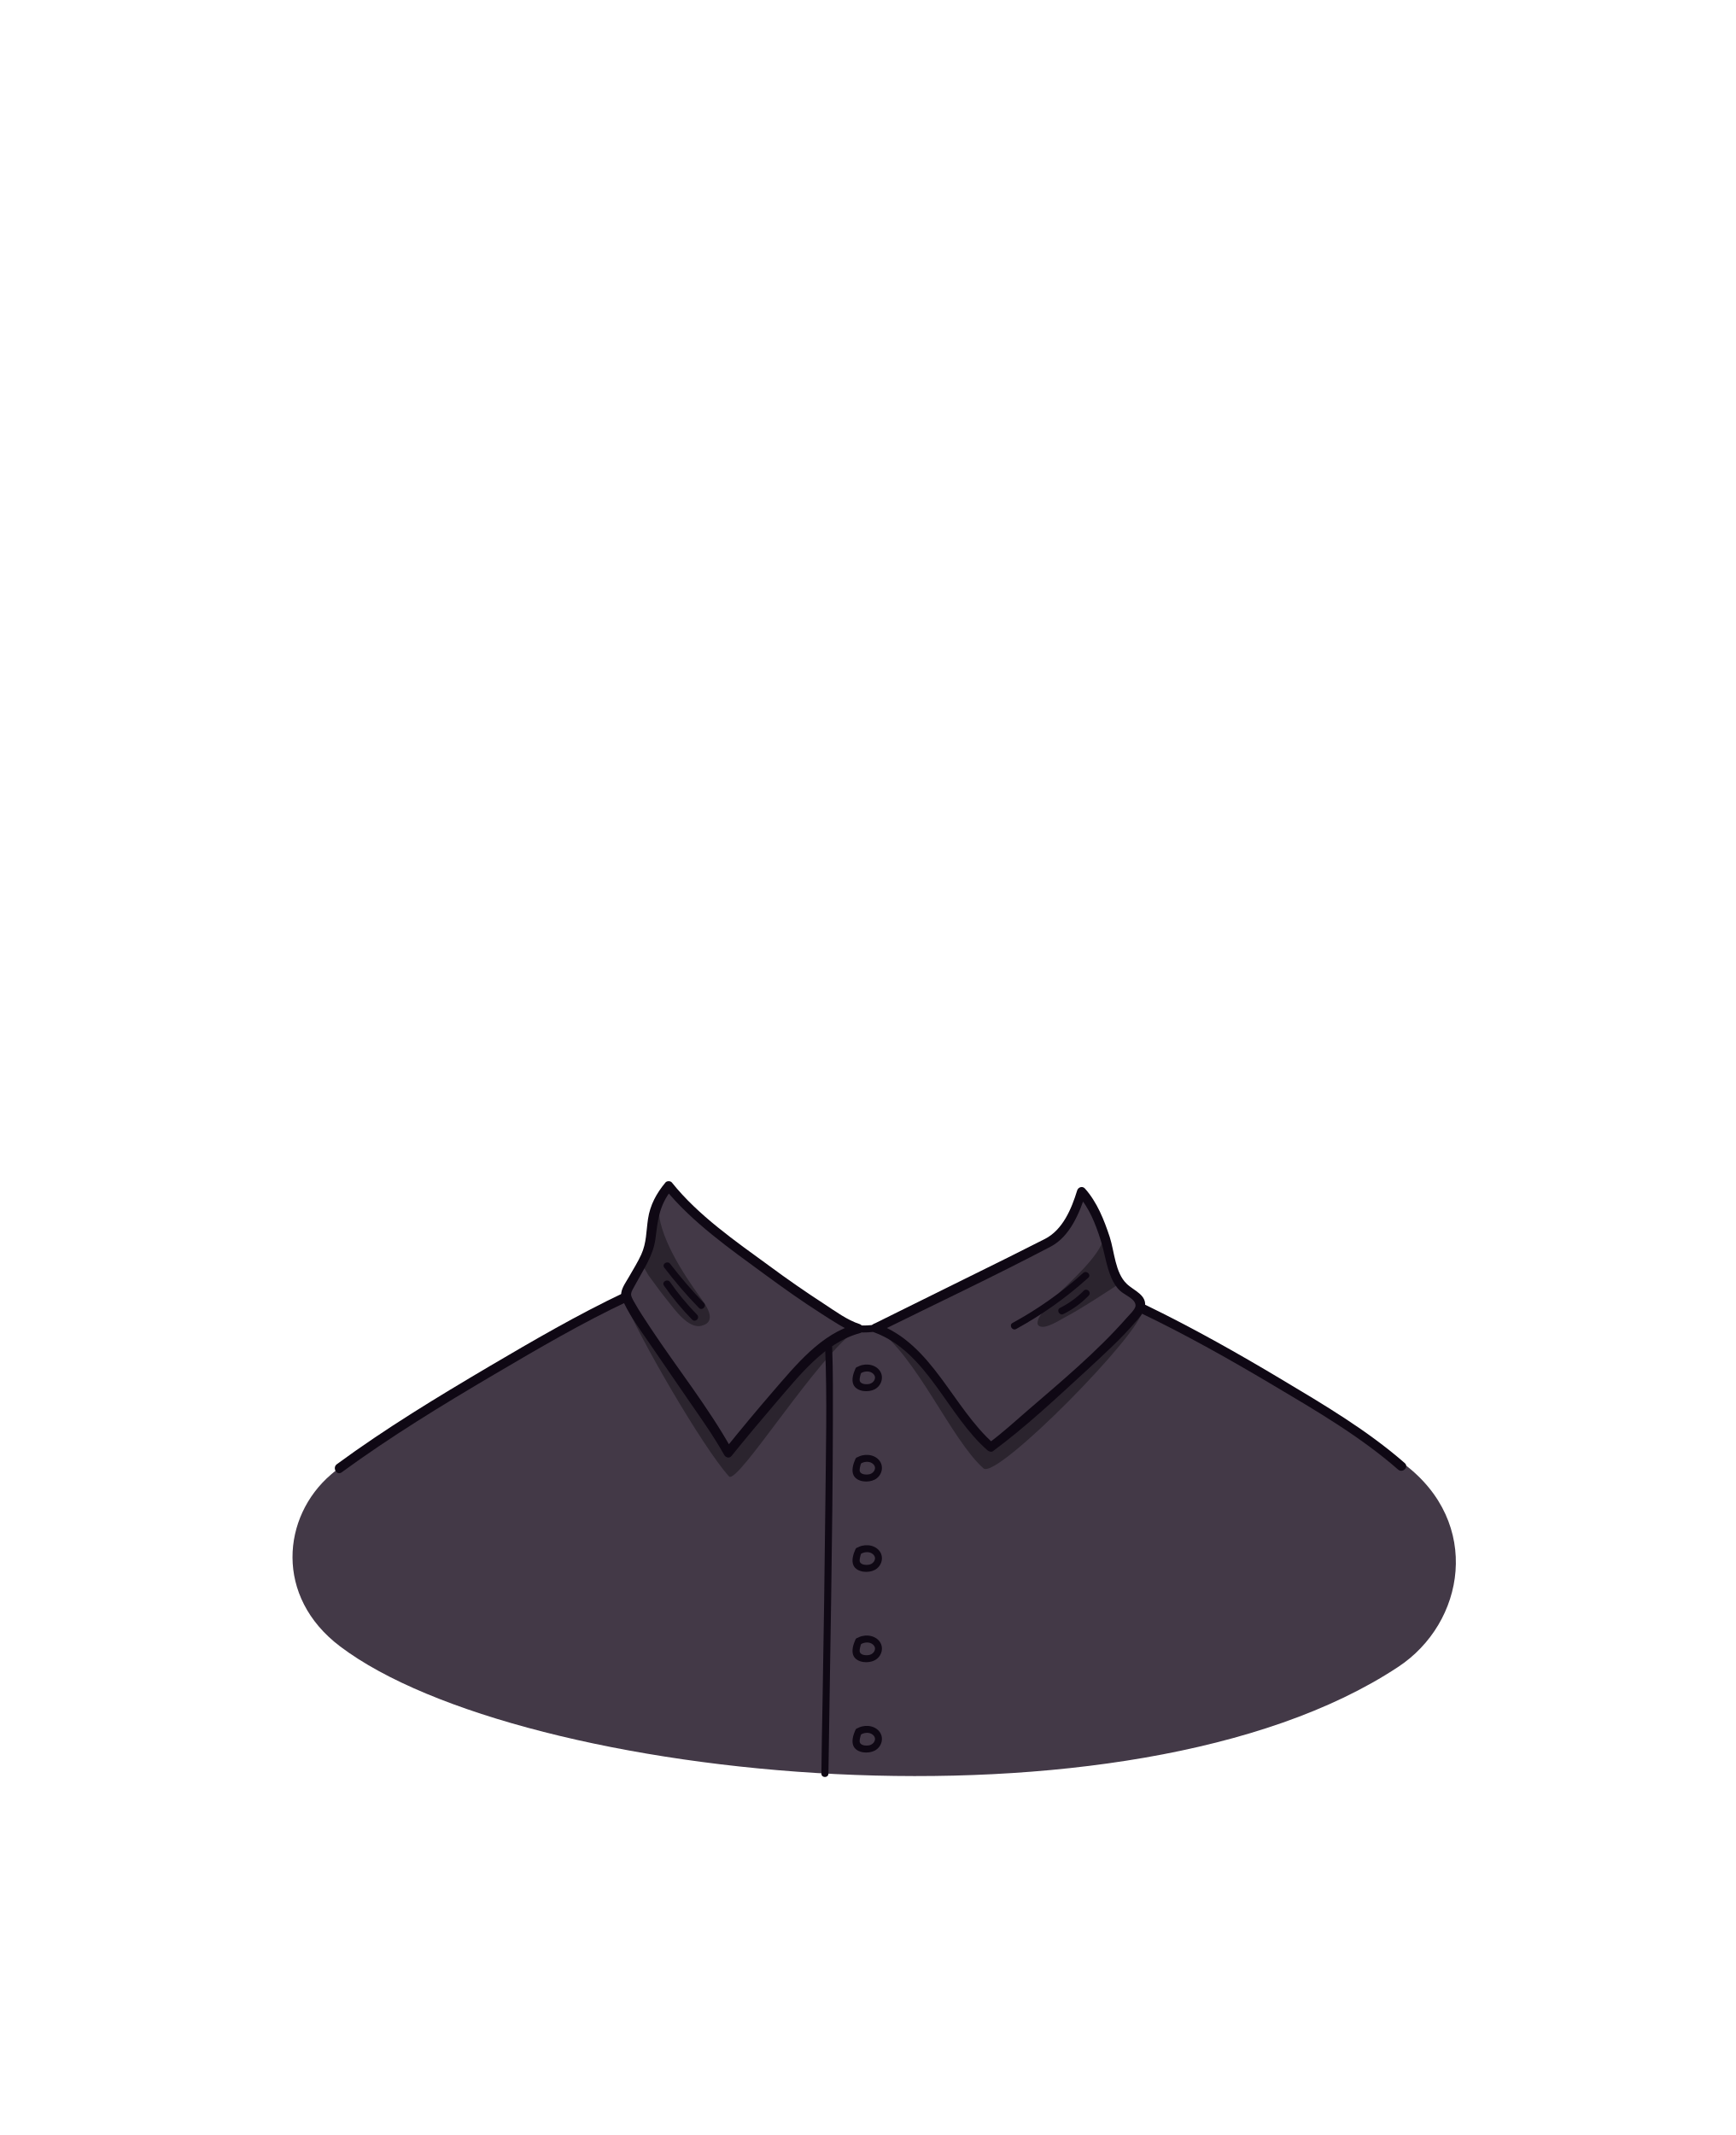
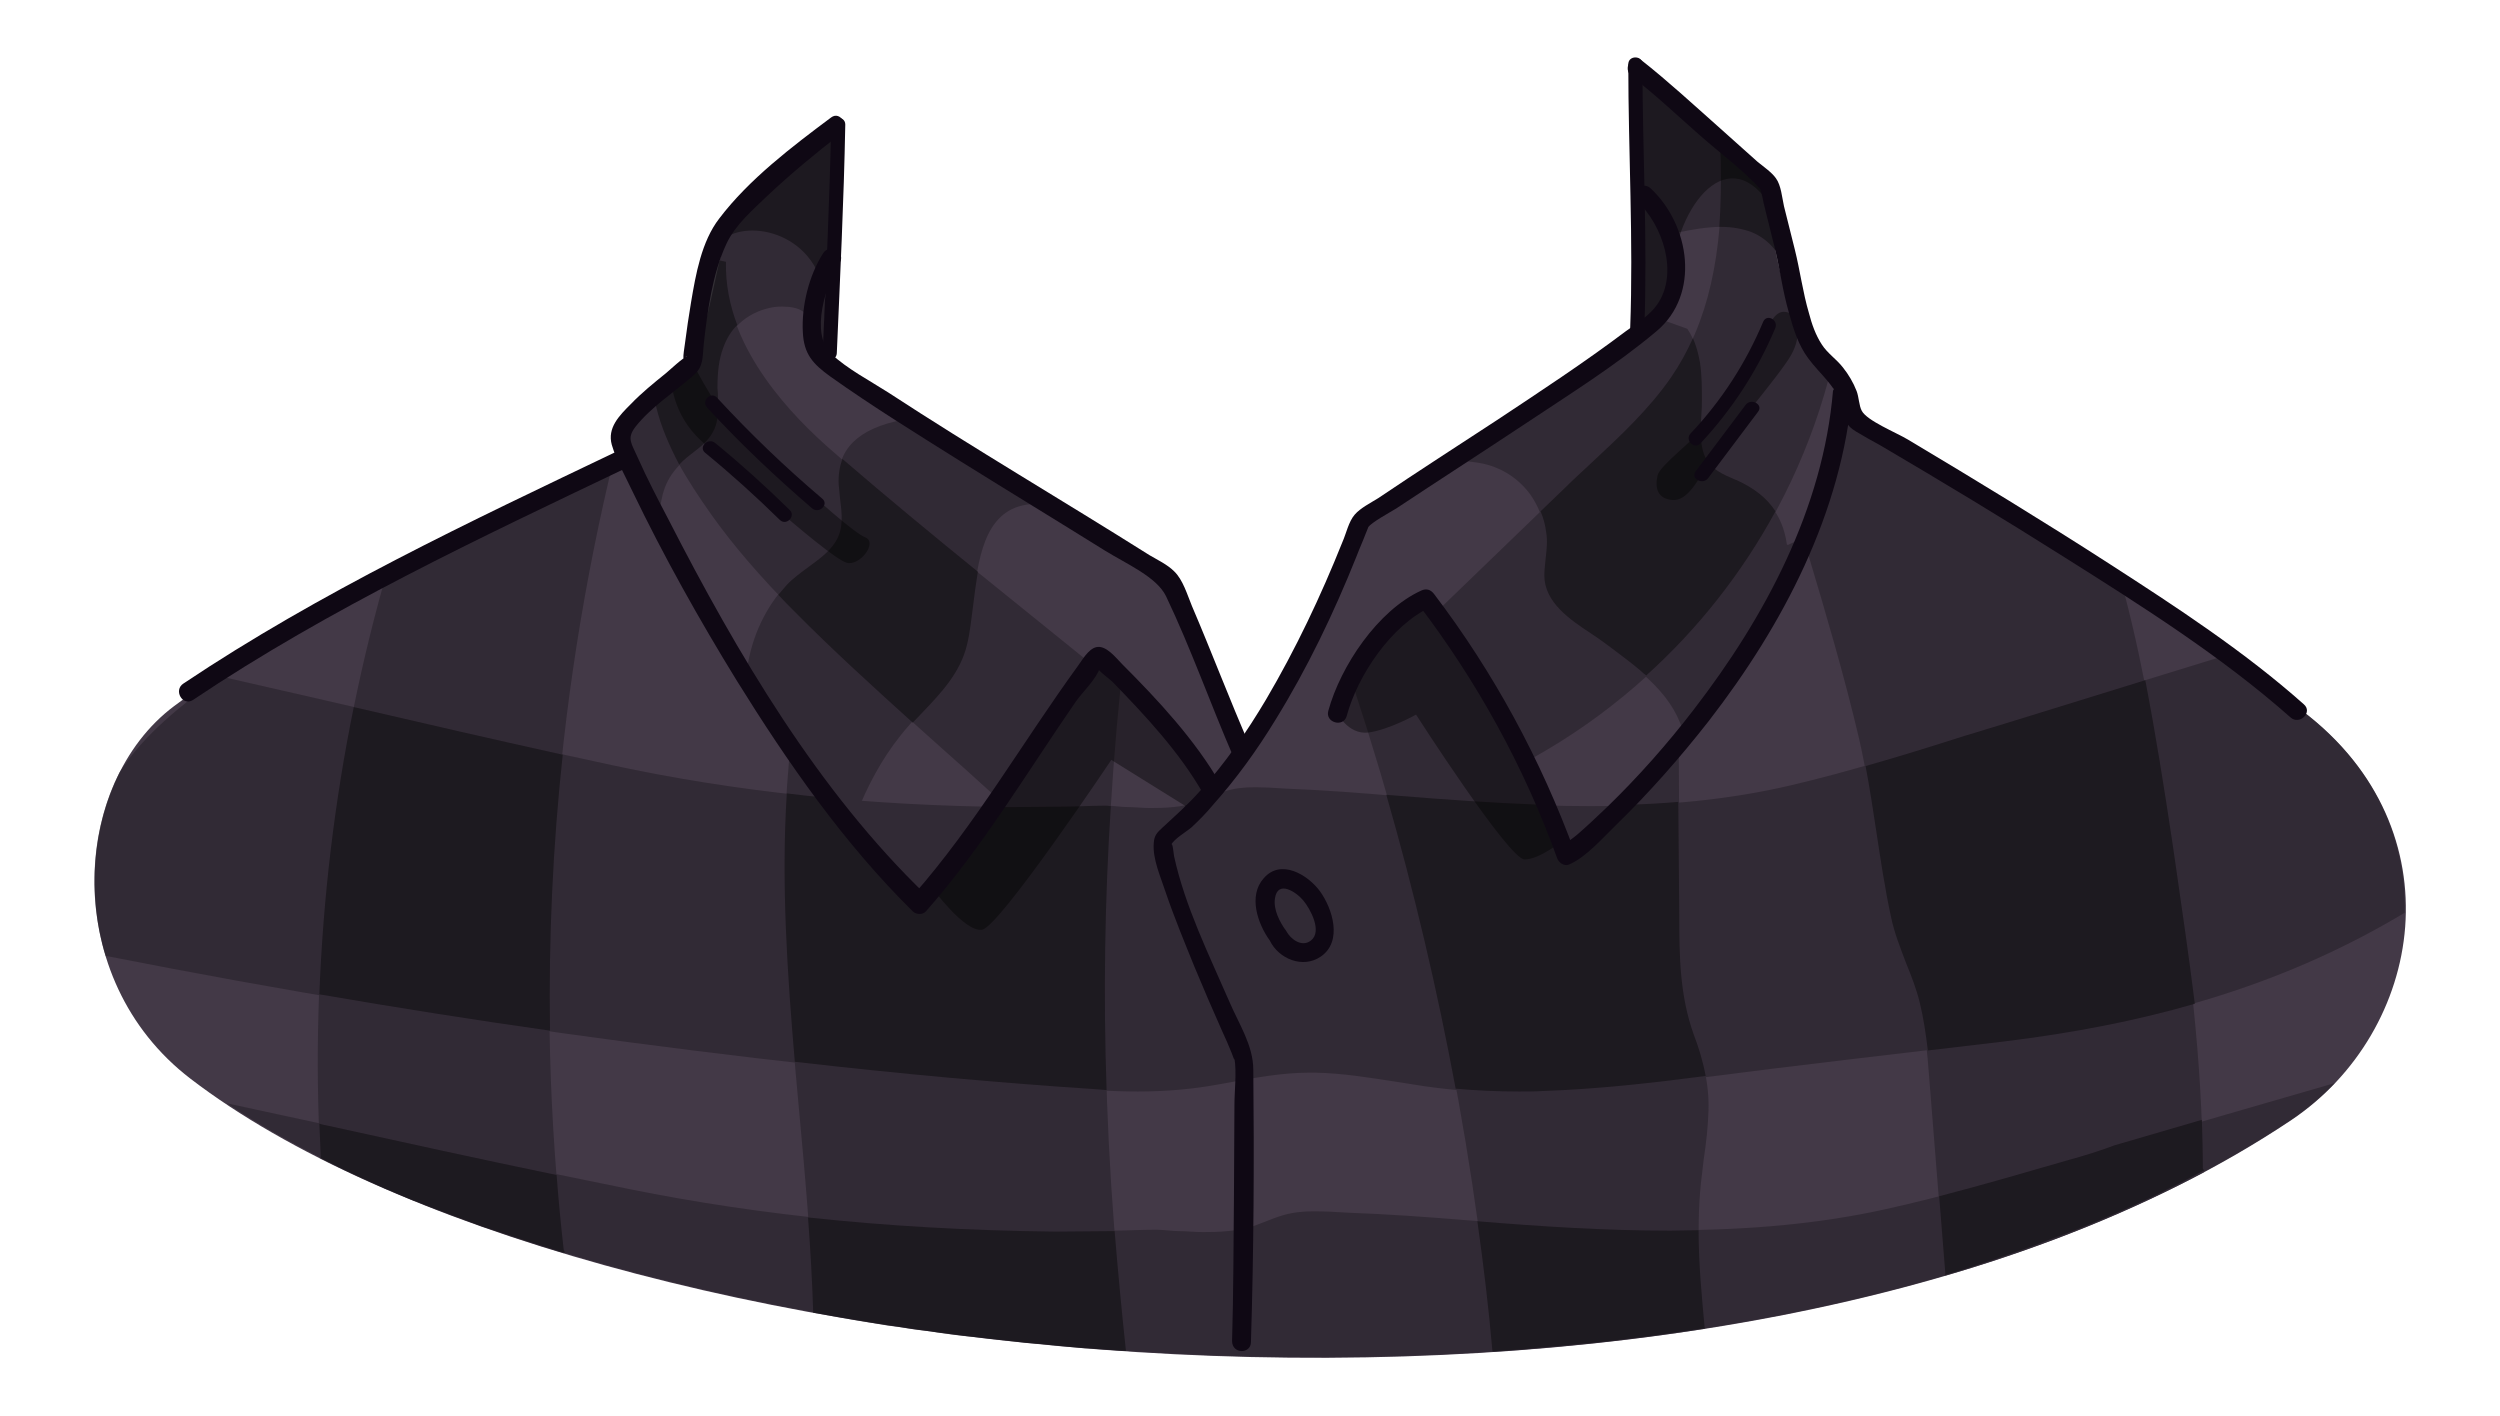
- <svg xmlns="http://www.w3.org/2000/svg" version="1.1" id="Layer_1" x="0px" y="0px" viewBox="0 0 739.6 909.9" style="enable-background:new 0 0 739.6 909.9;" xml:space="preserve">
+ <svg xmlns="http://www.w3.org/2000/svg" version="1.1" id="Layer_1" x="0px" y="0px" viewBox="0 0 530 300" style="enable-background:new 0 0 530 300;" xml:space="preserve">
  <style type="text/css">
	.st0{fill:#433947;}
- 	.st1{opacity:0.75;}
+ 	.st1{opacity:0.55;}
	.st2{fill:#231E26;}
- 	.st3{fill:#0F0814;}
+ 	.st3{opacity:0.75;}
+ 	.st4{fill:#171419;}
+ 	.st5{opacity:0.4;enable-background:new    ;}
+ 	.st6{opacity:0.4;}
+ 	.st7{fill:#0F0814;}
</style>
  <g>
-     <path class="st0" d="M598.4,623.9c-9.7-7.3-69.9-46.1-91-55.7c-3.8-1.7-20.4-10-20.4-10s-9.5-9.6-12.1-17.9   c-4.8-15.1-13.1-31.6-13.1-31.6s-5.4,15.7-23.8,25.3c-39.8,18.2-60.2,30.2-63.5,31.2c-2.6,0.8-7.7,2.9-11.9,0.6   c-6.9-3.8-28.3-19.1-36.3-24.9c-37.5-28.8-40.6-34.5-40.6-34.5l-5.6,6.3l-4.8,21.1l-9.6,19l-15.4,9.2c0,0-73.6,35.8-109.2,66.4   c-20.9,17.9-24.2,52.1,3.9,73.3c76.6,57.9,336.6,84.2,450.8,8.8C624.5,691.7,631.8,649,598.4,623.9z" />
+     <path class="st0" d="M488.2,150.8c-9.6-7.3-84.4-55.1-93-60.5c-3.5-2.2-7.1,0.2-6.5-10.4c-14.5-16.2-13.6-40.8-13.6-40.8L347,13.8   c0,0,1.4,44.7,1.4,55.2c-5.5,4.4-52.3,37.8-57.8,40.2c-12.2,24.3-27.8,51.4-27.8,51.4l-13.9-36.5c0,0-63.3-39.3-73-46.4   c-3.3-2,2.2-51.3,2.2-51.3s-22.9,19-23.5,20.9c-5.7,19.6-3.6,31.1-20.5,41.5c-5.7,3.5-1.1,8.6-1.1,8.6s-55.7,22.1-96.1,52.3   c-21.9,16.4-24.2,57.8,3.5,79c83,63.6,325,89.2,445.3,8.8C513.9,218.6,521.2,175.9,488.2,150.8z" />
    <g class="st1">
-       <g>
-         <g>
-           <path class="st2" d="M476,547.8c-2.3-7.7-5.6-23.7-5.7-22.5c1.9,6-11.1,18.2-16.7,23.6c-2.7,2.6-5.3,5.2-7.5,8.1      c-1.3,1.6-3.9,4.6-3.9,6.9c0,0.7,0.5,1.2,1.1,1.4c2.7,1.1,8.7-2.9,10.8-4C460.1,558.3,476,547.8,476,547.8z" />
-           <path class="st2" d="M298.2,552.5c-6.9-9.5-18-26.3-17.5-38.7c0.3-1-7.8,26.6-7.3,25c1.4,1.6,2.5,4.2,3.5,5.4      c2.5,3.4,5,6.9,7.7,10.2c2.8,3.5,8.9,12.2,14.5,10.6C306.2,563.1,300.5,555.7,298.2,552.5z" />
-         </g>
-       </g>
-       <path class="st2" d="M342.2,582.1C333,591,310.3,619,310.3,619c-7.2-13.1-36.5-51.8-44.6-65.6c6.4,16.1,33.8,63.4,45,75.8    c3.6,4,38.2-52.1,55.1-63C361.1,569.4,346,578.5,342.2,582.1z" />
-       <path class="st2" d="M487,558.2c0-0.1-59.4,54.7-64.7,58.5c-13.9-11.9-27.8-42.3-48.9-50.7c17.2,11.8,32.1,47.7,45.8,59.8    C424.8,630.8,487.2,567.5,487,558.2z" />
+       <path class="st2" d="M138.4,105.7c-1.7-3.3-2.9-5.9-4-8.3c-0.2-0.5-0.4-0.9-0.6-1.3c-1-2.1-1.8-3.7,0.2-6.2c2.4-3,5.4-5.4,8.3-7.7    c1.4-1.1,2.8-2.2,4.1-3.3c1.5-1.3,1.6-2.5,1.7-4.5c0-0.5,0.1-1,0.1-1.5c0.8-6.6,1.8-14.8,4.9-21.5c1.7-3.7,4.8-6.6,7.8-9.4    c0.4-0.4,0.8-0.8,1.2-1.2c4-3.8,8.3-7.4,13.2-11.2l1.7-1.3v2.1c-0.2,6.9-0.4,14.3-0.7,22.5v0.6l-0.5,0.3c-0.2,0.1-0.3,0.2-0.4,0.4    c-1.9,3-3.3,6.9-3.9,11l-0.2,1.5l-1.3-0.8c-0.9-0.6-2.4-0.9-4.1-0.9c-0.6,0-1.2,0-1.8,0.1c-5.1,0.8-9.1,4-10.8,8.8    c-0.9,2.4-1.2,5.1-1.2,8.5c0,0.7,0,1.4,0.1,2.1c0.2,4.5,0.3,7.4-4.7,11.1c-3.7,2.8-6.3,5.5-7.2,10.1l-0.6,2.9L138.4,105.7z" />
+       <path class="st2" d="M179.8,173.1c-7.2-9-14.2-19-21.3-30.7l-0.2-0.3l0.1-0.4c1-6.8,3.9-13,8.4-17.8c1.4-1.5,3-2.7,4.6-3.8    c2.2-1.6,4.4-3.2,5.7-5.3c1.8-2.9,1.4-5.9,1-9.1c-0.1-1-0.3-2-0.3-3.1c-0.5-7.3,4.1-11.8,13.6-13.6l0.4-0.1l0.4,0.2    c3.2,2,6.4,4,9.6,6l2.5,1.6c4.5,2.8,9.1,5.6,13.7,8.5l2.3,1.4l-2.7,0.4c-9.1,1.4-10.3,11.9-11.4,21.2c-0.4,3-0.7,5.9-1.3,8.3    c-1.5,5.9-5.5,10.2-9.4,14.3c-1.7,1.7-3.4,3.6-4.8,5.4c-3.8,4.8-6.8,10.4-9.2,16.5l-0.6,1.6L179.8,173.1z" />
+       <path class="st2" d="M376.4,53.1c-1.4-1.8-3.1-3.1-5.1-3.9c-1.9-0.7-4-1.1-6.4-1.1c-3.1,0-6.2,0.6-8.8,1.1l-0.8,0.2l-0.3-0.8    c-1.3-3.2-3.2-5.7-5.6-7.9c-0.2-0.2-0.4,0.1-0.7,0.1h-1v-1.4l-0.1-4.3c-0.1-5.9-0.3-12.2-0.3-18.2v-2.2l1.7,1.4    c3.3,2.7,6.5,5.5,9.6,8.3c1.1,1,2.1,1.9,3.2,2.9c1.4,1.2,2.8,2.4,4.2,3.6c3.1,2.6,6.3,5.2,9,8.2l0.2,0.2l0.1,0.2    c0.2,0.8,0.4,1.5,0.5,2.2c0.1,0.3,0.2,0.7,0.2,1l2.4,9.6L376.4,53.1z" />
+       <path class="st2" d="M237.6,145.3v-0.5l-0.9-1c-0.2-0.2-0.6-0.5-1-0.9c-0.6-0.5-1.3-1.1-1.8-1.6l-1-1.1l-0.6,1.4    c-0.6,1.3-1.9,2.8-3,4.2c-0.7,0.8-1.3,1.6-1.8,2.3c-2.8,4.1-5.7,8.3-8.4,12.4c-7.2,10.9-14.7,22.1-23.4,32    c-0.2,0.2-0.5,0.2-0.6,0.2c-0.3,0-0.6-0.1-0.8-0.3c-8.6-8.4-16.8-18.4-25.3-30.6l-1.6-2.3l-0.2,2.7c-2.2,24.5,0,49.2,2.2,73.2    c1.3,14,2.6,28.4,3,42.7c21.2,3.9,43.6,6.6,66.4,8.2C233.2,239.7,232.8,192.2,237.6,145.3z" />
+       <path class="st2" d="M360.6,250.8c0.2-1.7,0.4-3.4,0.6-5.1c0.5-3.3,0.9-6.8,1-10.2c0.2-6.2-1.4-11.5-3-15.9    c-3-8.3-3.1-16.7-3.1-25.5l-0.2-34.9l-1.7,2c-4.2,4.9-8.3,9.3-12.4,13.3c-0.6,0.6-1.2,1.2-1.8,1.8c-2.4,2.4-5,5.1-7.8,6.3    c-0.1,0-0.1,0-0.2,0c-0.3,0-0.8-0.4-1-0.9c-6.8-18.7-16.4-36.5-28.5-52.6l-0.5-0.7l-0.8,0.4c-5.4,3.1-10.7,9.2-14.2,16.3l-0.3,0.6    l0.4,0.5c0,0.1,0.1,0.1,0.1,0.2c14.9,45.4,24.8,92.6,29.3,140.2c15.2-1,30.2-2.6,45-4.9C360.5,272.1,359.5,261.4,360.6,250.8z" />
+       <path class="st2" d="M399.1,93.6c-0.6-0.4-1.3-0.7-1.9-1.1c-1-0.6-2.1-1.2-3.1-1.8c-0.7-0.4-1.2-0.8-1.5-1.3l-0.2-0.2    c-0.5-0.2-1-0.3-1.5-0.6l-0.2,1.2c-1.4,8.6-4,17.5-7.7,26.3l-0.3,0.6l0.5,0.5c0.1,0.1,0.1,0.1,0.1,0.2    c3.8,12.7,7.7,25.9,10.8,39.1c1.5,6.5,2.5,13.3,3.5,19.8c0.9,5.9,1.8,12,3.1,18c0.7,3.4,2,6.6,3.2,9.8c1.1,2.7,2.2,5.5,2.9,8.4    c1.3,5.2,1.8,10.8,2.2,16.1l3.3,41.4c0,0,0,0.1,0,0.2l-0.1,0.3c8.7-2.5,17.2-5.4,25.3-8.5c1.8-0.7,3.5-1.4,5.3-2.1    c8.5-3.5,16.7-7.3,24.5-11.4l-0.1-0.1c-0.1-0.1-0.2-0.1-0.2-0.4c-0.1-23.4-3.1-46.2-5.8-63.4l-0.9-6.2    c-2.6-17.3-5.4-35.3-9.9-52.5c-11.1-7.2-22.8-14.7-32.7-21.1C411.8,101.1,405.6,97.4,399.1,93.6z" />
+       <path class="st2" d="M119.5,264.9c-6.2-54.7-2.9-109.6,9.6-163.3l0.5-2l-1.9,0.9c-16.4,7.8-31.2,14.9-45.9,22.7l-0.4,0.2l-0.1,0.4    c-11,39.5-15.6,80.4-13.4,121.3v0.5c15,7.6,32.5,14.3,51.7,20.1L119.5,264.9z" />
+       <path class="st2" d="M488.2,150.8c-2.4-1.8-8.8-6.1-17.2-11.6l-45.4,14c-3.1,0.9-6.1,1.9-9.2,2.8c-12,3.7-24.4,7.6-36.8,10.5    c-12.8,3-26.7,4.4-42.6,4.4c-13.7,0-27.5-1.1-40.5-2.1c-8-0.7-15.8-1.3-23.6-1.6c-0.6,0-1.1-0.1-1.7-0.1c-1.5-0.1-3.1-0.2-4.7-0.2    c-1.1,0-2,0-2.9,0.1c-2.9,0.2-5.1,1.1-7.4,2.1c-0.6,0.3-1.3,0.5-2,0.8c-3.4,1.3-7.4,1.4-10.4,1.4c-1.6,0-3.2-0.2-4.7-0.2    s-3-0.3-4.5-0.3h-0.3c-2.9,0-5.8,0.2-8.7,0.2c-3.7,0-7.3,0.1-11,0.1c-30.7-0.3-58.5-3.2-84.9-8.9c-20.1-4.3-40.5-9-60.2-13.6    c-7.4-1.7-14.8-3.4-22.3-5.1l-0.5-0.1l-0.4,0.3c-7.4,5.5-15.6,11.7-21,20.1c-5.7,11.3-7,25.6-2.9,38.9h0.1h0.1h0.1    c37,7.3,74.4,13.5,111,18.3c36.4,4.8,68.6,8.1,98.4,10.1c3.3,0.2,6.3,0.3,9.1,0.3c6.1,0,11.7-0.5,17.1-1.5l1.7-0.3    c6-1.1,11.7-2.2,17.7-2.2c0.3,0,0.7,0,1,0c5.9,0.1,11.9,1.1,17.7,2c1.9,0.3,3.8,0.6,5.7,0.9c6.4,0.9,13.1,1.4,19.8,1.4    c1.7,0,3.4,0,5-0.1c12.9-0.4,25.8-2.1,38.4-3.7c3.4-0.4,6.8-0.9,10.2-1.3l15.7-1.9c11.1-1.3,22.1-2.6,33.2-4    c34.2-4.1,61.4-12.8,85.4-27.2C510.2,178.2,503.6,162.5,488.2,150.8z" />
+       <path class="st2" d="M323.6,160.2c-5.2-10.5-11.4-20.6-18.4-30.1l-0.7-1l1.1-0.5c0.1,0,0.1-0.1,0.2-0.1l26-25.1    c1.8-1.7,3.6-3.4,5.4-5.1c6.2-5.7,12.5-11.6,17.2-18.5c7.7-11.3,11-25.8,10.5-45.9l-0.1-2.2l1.7,1.4c2.4,2,5.2,4.4,7.5,6.9    l0.2,0.2l0.1,0.2c0.2,0.7,0.4,1.4,0.5,2.1c0.1,0.3,0.2,0.7,0.2,1l2.5,10.1c0.5,2,0.8,3.9,1.2,5.7c0.4,2.3,0.9,4.7,1.7,7.6    c0.8,3,1.9,6.4,3.8,9.1c0.8,1.1,1.7,2.1,2.6,3.1l0.9,1l-0.1,0.5c-9.1,33.7-31.8,62.8-62.3,79.9l-1,0.7L323.6,160.2z" />
+       <path class="st2" d="M210.2,168.1c-3.6-3.3-7.2-6.5-10.8-9.7c-10.3-9.2-21-18.8-30.9-28.7c-7.4-7.5-13-14-17.7-20.6    c-5-7.1-9.9-14.8-11.8-22.9l-0.1-0.6l0.5-0.4c1-0.8,2-1.6,3-2.4c1.4-1.1,2.8-2.2,4.1-3.4c1.5-1.3,1.6-2.5,1.7-4.5    c0-0.5,0.1-1,0.1-1.5c0.7-5.5,1.5-12.3,3.6-18.3l1.9,0.4c-0.5,16.1,11.4,30.1,21.5,39.1c12.1,10.7,24.9,21,37.3,31    c5.7,4.6,11.5,9.3,17.2,13.9l0.9,0.6l-0.5,0.9l-0.4,0.6c-0.2,0.3-0.4,0.6-0.5,0.8c-4.1,5.7-8.1,11.6-11.9,17.4    c-1.9,2.8-3.7,5.6-5.6,8.3l-0.7,1.1L210.2,168.1z" />
+       <polygon class="st2" points="346.9,39.3 347,70.9 352.5,67.6 356,59 355.4,52.2 352.4,44.1   " />
+       <path class="st2" d="M485.7,237.4c3.4-2.3,6.5-4.9,9.3-7.8l-46.6,13.5c-3.3,0.9-6.5,1.9-9.8,2.8c-12.8,3.7-25.9,7.6-39.1,10.5    c-13.6,3-28.5,4.4-45.3,4.4c-14.5,0-29.3-1.1-43.1-2.1c-8.5-0.7-16.8-1.3-25.1-1.6c-0.6,0-1.2-0.1-1.8-0.1c-1.6-0.1-3.3-0.2-5-0.2    c-1.1,0-2.1,0-3.1,0.1c-3.1,0.2-5.4,1.1-7.9,2.1c-0.7,0.3-1.4,0.5-2.1,0.8c-3.7,1.3-7.9,1.4-11.1,1.4c-1.7,0-3.4-0.2-5-0.2    s-3.2-0.3-4.8-0.3h-0.3c-3.1,0-6.2,0.2-9.3,0.2c-3.9,0-7.8,0.1-11.7,0.1c-32.7-0.3-62.2-3.2-90.4-8.9c-21.4-4.3-43.1-9-64.1-13.6    c-7.1-1.5-14.2-3.1-21.3-4.6C137.3,293.6,368.9,315.5,485.7,237.4z" />
+       <path class="st2" d="M356.2,153.3c-1.5-3.8-4.2-7.3-8.6-11c-2-1.7-4.2-3.3-6.3-4.9l-1.5-1.1c-0.8-0.6-1.7-1.2-2.6-1.8    c-4.4-3-9.8-6.7-9.9-12.3c0-1.3,0.1-2.6,0.3-3.8c0.2-1.8,0.4-3.5,0.1-5.3c-0.5-3.1-1.6-5.9-3.3-8.3c-2.8-3.8-6.9-6.2-11.7-6.8    l-2.7-0.3l3.5-2.3c2.9-1.9,5.8-3.8,8.7-5.7c1.5-1,3-2,4.6-3c8-5.3,16.3-10.7,23.7-17c0.5-0.4,1-0.9,1.5-1.4l0.4-0.5l5.3,1.9    l0.2,0.3c0.6,0.9,1,1.8,1.3,2.8c0.5,1.3,0.8,2.5,1.1,4.2c0.4,2.7,0.4,5.3,0.4,7.8c0,1-0.1,2-0.1,3c-0.2,3.3-0.4,6.8,0.9,9.4    c1.2,2.4,3.7,3.5,6.3,4.6l0.3,0.1c6.3,2.8,9.8,7.1,10.7,13.4c0,0.2,0.1,0.2,0.2,0.2s0.2,0,0.3-0.1l2.4-1.1l-1,2.4    c-4.9,11.3-12,22.9-20.8,34.4c-0.4,0.5-0.9,1.1-1.3,1.6l-1.8,2.2L356.2,153.3z" />
    </g>
+     <g class="st3">
+       <path class="st4" d="M75,149.9c-4.1,20.1-6.5,40.4-7.3,60.9c16.3,2.8,32.6,5.4,48.9,7.7c-0.3-19.6,0.6-39.1,2.7-58.5    C104.4,156.7,89.6,153.3,75,149.9z" />
+       <path class="st4" d="M234.6,231.1c-0.7-20-0.4-40.2,0.9-60.2c-0.3,0-0.6-0.1-0.9-0.1h-0.3c-2.9,0-5.8,0.2-8.7,0.2    c-3.7,0-7.3,0.1-11,0.1c-0.9,0-1.7,0-2.5,0c-5.1,7.4-10.4,14.8-16.3,21.5c-0.2,0.2-0.5,0.2-0.6,0.2c-0.3,0-0.6-0.1-0.8-0.3    c-6.8-6.7-13.5-14.5-20.2-23.5c-2.5-0.2-4.9-0.5-7.4-0.8c-1.2,19,0.1,38.1,1.7,56.9c22.6,2.6,43.7,4.5,63.6,5.8    C233,231,233.8,231,234.6,231.1z" />
+       <path class="st4" d="M341.7,174.4c-0.6,0.6-1.2,1.2-1.8,1.8c-2.4,2.4-5,5.1-7.8,6.3c-0.1,0-0.1,0-0.2,0c-0.3,0-0.8-0.4-1-0.9    c-1.3-3.7-2.8-7.4-4.4-11c-10.2-0.4-20.4-1.1-30.1-1.9c-0.8-0.1-1.7-0.1-2.5-0.2c5.9,20.5,10.8,41.3,14.7,62.3    c4.4,0.4,8.9,0.6,13.4,0.6c1.7,0,3.4,0,5-0.1c11.6-0.4,23.2-1.7,34.6-3.2c-0.6-3.2-1.5-6.1-2.5-8.7c-3-8.3-3.1-16.7-3.1-25.5    l-0.2-23.9c-3.4,0.3-7,0.5-10.6,0.6C344.2,172,343,173.2,341.7,174.4z" />
+       <path class="st4" d="M461.4,184.5l-0.9-6.2c-1.7-11.3-3.5-22.7-5.7-34.1l-29.1,9c-3.1,0.9-6.1,1.9-9.2,2.8    c-6.9,2.2-13.9,4.4-21,6.4c0.9,4.7,1.6,9.4,2.3,14c0.9,5.9,1.8,12,3.1,18c0.7,3.4,2,6.6,3.2,9.8c1.1,2.7,2.2,5.5,2.9,8.4    c0.8,3.3,1.3,6.7,1.7,10.1c5.4-0.6,10.7-1.3,16.1-1.9c14.7-1.8,28.1-4.4,40.5-8C464,202.4,462.6,192.8,461.4,184.5z" />
+       <path class="st4" d="M364.9,48.1c2.4,0,4.5,0.4,6.4,1.1c2,0.8,3.7,2.1,5.1,3.9l0.8-0.4l-2.3-9.2c-0.1-0.3-0.2-0.7-0.2-1    c-0.2-0.7-0.3-1.4-0.5-2.1l-0.1-0.2l-0.2-0.2c-2.3-2.6-5.1-4.9-7.5-6.9l-1.7-1.4l0.1,2.2c0.1,5.1,0,9.8-0.3,14.2    C364.6,48.1,364.8,48.1,364.9,48.1z" />
+       <path class="st4" d="M376.4,108.4c-1.8-2.8-4.5-4.9-8.2-6.6l-0.3-0.1c-2.6-1.1-5.1-2.2-6.3-4.6c-1.3-2.6-1.1-6.1-0.9-9.4    c0.1-1,0.1-2,0.1-3c0-2.5,0-5.1-0.4-7.8c-0.3-1.6-0.6-2.9-1.1-4.2c-0.1-0.3-0.3-0.7-0.4-1c-1.3,2.9-2.8,5.6-4.5,8.1    c-4.7,6.9-11.1,12.8-17.2,18.5c-1.8,1.7-3.7,3.4-5.4,5.1l-5.2,5c0.6,1.4,1,2.9,1.2,4.5c0.3,1.8,0.1,3.5-0.1,5.3    c-0.1,1.2-0.3,2.5-0.3,3.8c0,5.7,5.5,9.4,9.9,12.3c0.9,0.6,1.8,1.2,2.6,1.8l1.5,1.1c2.1,1.6,4.3,3.2,6.3,4.9    c0.4,0.4,0.9,0.8,1.3,1.1C359.9,133.4,369.3,121.5,376.4,108.4z" />
+       <path class="st4" d="M178.6,97.3c-0.6,1.6-0.9,3.4-0.8,5.4c0.1,1,0.2,2.1,0.3,3.1c0.4,3.2,0.8,6.3-1,9.1c-1.3,2.1-3.5,3.7-5.7,5.3    c-1.6,1.2-3.3,2.4-4.6,3.8c-0.6,0.7-1.2,1.4-1.8,2.1c1.1,1.2,2.3,2.4,3.5,3.6c8,8.1,16.6,15.9,25,23.5c0.7-0.7,1.4-1.5,2.1-2.2    c3.9-4.1,8-8.4,9.4-14.3c0.6-2.4,0.9-5.2,1.3-8.3c0.3-2.4,0.6-4.8,1-7.2C197.7,113.4,188,105.4,178.6,97.3z" />
+       <path class="st4" d="M156.3,68.9c-1.6-4.2-2.5-8.7-2.4-13.4l-1.9-0.4c-2.1,6.1-2.9,12.8-3.6,18.3c-0.1,0.5-0.1,1.1-0.1,1.5    c-0.2,2-0.3,3.2-1.7,4.5c-1.3,1.2-2.7,2.3-4.1,3.4c-1,0.8-2,1.6-3,2.4l-0.5,0.4l0.1,0.6c1,4.2,2.8,8.3,4.9,12.3c1-1.1,2.2-2,3.5-3    c4.9-3.7,4.8-6.6,4.7-11.1c0-0.7,0-1.4-0.1-2.1c0-3.4,0.3-6.1,1.2-8.5C154,71.8,155,70.2,156.3,68.9z" />
+       <path class="st4" d="M119.5,264.9c-0.6-5.3-1.1-10.5-1.5-15.8c-16.4-3.4-32.8-7-48.7-10.5c-0.5-0.1-1.1-0.2-1.6-0.4    c0.1,2.3,0.2,4.5,0.3,6.8v0.5c1.1,0.6,2.3,1.1,3.4,1.7c0,0,0.1,0,0.1,0.1c3.4,1.6,6.8,3.2,10.4,4.8c0.1,0,0.2,0.1,0.3,0.1    c1.7,0.7,3.4,1.5,5.2,2.2c0.2,0.1,0.4,0.2,0.6,0.2c1.7,0.7,3.4,1.4,5.2,2c0.2,0.1,0.5,0.2,0.7,0.3c1.8,0.7,3.5,1.3,5.4,2    c0.2,0.1,0.3,0.1,0.5,0.2c1.8,0.7,3.6,1.3,5.5,1.9c0.1,0,0.2,0.1,0.3,0.1c1.8,0.6,3.7,1.2,5.5,1.8c0.3,0.1,0.6,0.2,0.9,0.3    c1.8,0.6,3.6,1.1,5.4,1.7c0.4,0.1,0.8,0.2,1.2,0.4c0.4,0.1,0.8,0.2,1.2,0.3L119.5,264.9z" />
+       <path class="st4" d="M236.3,261c-0.3,0-0.6,0-0.9,0c-3.9,0-7.8,0.1-11.7,0.1c-18.3-0.2-35.7-1.2-52.4-3c0.5,6.7,0.9,13.5,1.1,20.2    l0,0c2.6,0.5,5.2,0.9,7.9,1.4c0.4,0.1,0.7,0.1,1.1,0.2c2.2,0.4,4.5,0.7,6.7,1.1c0.8,0.1,1.5,0.2,2.3,0.3c1.9,0.3,3.7,0.6,5.6,0.8    c0.9,0.1,1.8,0.2,2.7,0.4c1.8,0.2,3.5,0.5,5.3,0.7c1,0.1,1.9,0.2,2.9,0.3c1.7,0.2,3.5,0.4,5.2,0.6c1,0.1,2,0.2,2.9,0.3    c1.7,0.2,3.5,0.4,5.2,0.5c1,0.1,2,0.2,2.9,0.3c1.8,0.2,3.6,0.3,5.3,0.5c0.9,0.1,1.9,0.2,2.8,0.2c1.9,0.1,3.7,0.3,5.6,0.4    c0.6,0,1.2,0.1,1.9,0.1C237.8,278,237,269.5,236.3,261z" />
+       <path class="st4" d="M360.1,260.8c-2,0-4,0.1-6,0.1c-13.8,0-27.7-0.9-40.9-2c1.3,9.2,2.4,18.4,3.2,27.6c0.5,0,1-0.1,1.4-0.1    c1-0.1,1.9-0.1,2.9-0.2c1.5-0.1,3.1-0.2,4.6-0.4c0.8-0.1,1.5-0.1,2.3-0.2c2.2-0.2,4.3-0.4,6.5-0.6c0.8-0.1,1.6-0.2,2.4-0.2    c1.6-0.2,3.1-0.3,4.7-0.5c0.8-0.1,1.6-0.2,2.4-0.3c2.2-0.3,4.3-0.5,6.5-0.8c0.2,0,0.5-0.1,0.7-0.1c2.1-0.3,4.2-0.6,6.3-0.9    c0.7-0.1,1.4-0.2,2.1-0.3s1.5-0.2,2.2-0.3C360.8,275.1,360.1,268,360.1,260.8z" />
+       <path class="st4" d="M438.6,245.9c-9,2.6-18.2,5.3-27.5,7.7l1.3,16.2c0,0,0,0.1,0,0.2l-0.1,0.3c0.6-0.2,1.1-0.3,1.7-0.5    c1.3-0.4,2.6-0.8,3.9-1.2c0.9-0.3,1.8-0.6,2.7-0.9c1.3-0.4,2.6-0.8,3.9-1.3c0.9-0.3,1.7-0.6,2.6-0.9c1.3-0.5,2.7-0.9,4-1.4    c0.8-0.3,1.6-0.6,2.3-0.9c1.4-0.5,2.7-1,4.1-1.5c1.9-0.7,3.7-1.4,5.6-2.2c1.5-0.6,2.9-1.2,4.3-1.8c0.7-0.3,1.4-0.6,2.1-0.9    c1.4-0.6,2.7-1.2,4-1.8c0.7-0.3,1.5-0.7,2.2-1c1.3-0.6,2.6-1.2,3.8-1.9c0.8-0.4,1.5-0.7,2.3-1.1c1.2-0.6,2.4-1.3,3.6-1.9    c0.6-0.3,1.3-0.7,1.9-1l-0.1-0.1c-0.1-0.1-0.2-0.1-0.2-0.4c0-3.4-0.1-6.8-0.2-10.2l-18.5,5.4C445.1,244,441.9,245,438.6,245.9z" />
+     </g>
+     <path class="st5" d="M227.4,144l-29.8,44.2c0,0,6.9,9.5,10.6,8.9s27.4-36,27.4-36l17.2,10.7l3.2-6.7l-21.2-26.6L227.4,144z" />
+     <g class="st6">
+       <path d="M183.4,113.9c-4.4-1.7-31.2-27.6-31.2-27.6s-6.2-9.9-6-11.4l-3.9,5.4c0,0,0,6.4,5.2,12c2.1,2.3,27.8,25.8,32,27    C182.2,120.1,186.2,115,183.4,113.9z" />
+       <path d="M174.7,61.7l-1.7,4.5l-0.2,7.2l2.9,0.1l2.4-47.7l-13.5,10l-12.3,16C156.3,46.3,171.8,48,174.7,61.7z" />
+       <path d="M354.4,62.5c-1-14.6,9.4-31.7,18.8-21.7c3.6,3.8-2.4-5.8-2.4-5.8l-24.2-21.4l0.7,56.8C347.3,70.3,354.4,63.2,354.4,62.5z" />
+       <path d="M378.9,66.2c-2.6-0.7-3.6,2.4-5.2,5.2c0,0-11.9,17.5-13,19.5c-1,2-8.8,7.7-9.3,9.9c-0.6,2.7,0,4.9,3.1,5.2    c3.3,0.3,5.5-4.3,7.9-8.1s14.8-18.2,17.3-22.6S381.1,66.8,378.9,66.2z" />
+     </g>
+     <path class="st5" d="M303.6,128.4h-4.1l-11,12.1l-5.1,10.5c0,0,2.3,4.8,6.7,4.3c4.4-0.6,10.1-3.8,10.1-3.8s19.7,30.7,23,30.7   s8.2-4.1,8.2-4.1l-9.8-21L303.6,128.4z" />
    <g>
      <g>
-         <g>
-           <path class="st3" d="M486.2,559.6c19.4,9.3,38.2,19.9,56.7,30.9c18.2,10.8,37,21.8,53,35.8c1.9,1.7,4.8-1.1,2.8-2.8      c-15.9-13.9-34.5-24.9-52.6-35.7c-18.9-11.3-38.1-22.1-57.9-31.7C485.9,555,483.9,558.5,486.2,559.6L486.2,559.6z" />
-         </g>
-         <g>
-           <path class="st3" d="M145.6,627.5c20.8-15.2,42.9-28.7,65-41.7c18.7-11,37.6-22.1,57.2-31.3c2.3-1.1,0.3-4.6-2-3.5      c-19.6,9.3-38.5,20.3-57.2,31.3c-22.2,13.1-44.3,26.5-65,41.7C141.5,625.5,143.5,629,145.6,627.5L145.6,627.5z" />
-         </g>
+         <path class="st7" d="M345.9,16.2c5.1,3.9,9.8,8.4,14.6,12.6c4.2,3.7,9,7.2,12.7,11.3c0.8,0.9-0.4-1.3,0,0c0.3,1,0.5,2,0.7,3     c0.8,3.4,1.7,6.7,2.5,10.1c1.1,4.6,1.4,8,2.9,13.3c0.9,3.3,2,6.7,4,9.4c2.7,3.7,6.1,5.9,7.3,10.8c0.6,2.4,0.7,3.5,2.9,4.8     c1.7,1,3.4,2,5.1,2.9c13.1,7.7,26.2,15.6,39,23.7c16.5,10.4,33.3,21,48,34c1.9,1.7,4.8-1.1,2.8-2.8c-12.6-11.2-27-20.6-41.1-29.7     s-28.4-17.8-42.8-26.4c-2.5-1.5-8.7-4-9.8-6.1c-0.6-1.1-0.6-2.9-1.1-4.2c-0.7-1.8-1.7-3.5-2.9-5c-1.4-1.8-3.3-3-4.5-4.9     c-1.3-2-2.1-4.3-2.7-6.6c-1.3-4.4-1.9-9.1-3-13.5c-0.8-3.1-1.5-6.1-2.3-9.2c-0.4-1.8-0.6-4.4-1.7-5.9c-0.9-1.3-2.7-2.5-3.9-3.5     c-2.8-2.5-5.7-5.1-8.5-7.6c-5.3-4.7-10.6-9.6-16.2-14C345.9,11.2,343.9,14.6,345.9,16.2L345.9,16.2z" />
      </g>
      <g>
-         <path class="st3" d="M351.7,574.4c0.9,21.9,0.3,43.8,0.1,65.7c-0.3,28.2-0.7,56.4-1.2,84.6c-0.2,10.4-0.4,20.8-0.5,31.2     c0,1.9,3,1.9,3,0c0.7-50.1,1.8-100.2,1.9-150.3c0-10.4,0.1-20.8-0.3-31.2C354.7,572.4,351.7,572.4,351.7,574.4L351.7,574.4z" />
+         <path class="st7" d="M388.6,82.8c-2.1,25-14.4,48-29.5,67.6c-5.6,7.3-11.8,14.3-18.4,20.7c-2.1,2-4.2,4-6.4,5.9     c-0.7,0.6-1.7,1.2-2.3,1.9c-0.2,0.2-1.3,0.8-0.6,0.5c0.8,0.5,1.6,0.9,2.5,1.4c-7.2-19.7-17.2-38.2-29.9-54.9     c-0.7-0.9-1.6-1.2-2.7-0.7c-9.2,4.2-17.1,16-19.7,25.5c-0.7,2.5,3.2,3.6,3.9,1.1c2.3-8.6,9.5-19.3,17.8-23.1     c-0.9-0.2-1.8-0.5-2.7-0.7c12.5,16.4,22.5,34.5,29.5,53.9c0.3,0.9,1.4,1.8,2.5,1.4c3.7-1.6,7.1-5.6,9.9-8.3     c7.1-6.9,13.7-14.4,19.8-22.2c15.7-20.3,28.2-44.1,30.4-70C392.8,80.3,388.8,80.3,388.6,82.8L388.6,82.8z" />
      </g>
      <g>
-         <g>
-           <path class="st3" d="M372.8,567.9c22.5,8.4,30.9,35.2,48.1,50.2c0.6,0.5,1.7,0.9,2.4,0.3c14.1-10.4,27.2-22.8,40.1-34.6      c7-6.5,14.2-13,20.4-20.2c1.5-1.7,3.5-3.8,4.1-6.1c1.4-5.6-4.7-7.4-7.7-10.4c-4.9-4.7-5.2-13.7-7.2-19.9      c-2.4-7.3-5.4-14.9-10.6-20.7c-1.1-1.2-2.9-0.5-3.3,0.9c-2.4,7.8-6.1,16.7-13.7,20.6c-5.3,2.7-10.7,5.4-16.1,8.1      c-15.1,7.5-30.3,15-45.5,22.5c-3.8,1.9-7.6,3.8-11.5,5.7c-2.3,1.1-0.3,4.6,2,3.5c24.5-12.1,49.3-23.8,73.5-36.5      c8.2-4.3,12.3-14.2,15-22.7c-1.1,0.3-2.2,0.6-3.3,0.9c4.8,5.2,7.5,12.3,9.6,18.9c1.7,5.3,2.4,11.1,4.6,16.2c0.9,2,2,3.9,3.6,5.4      c1.9,1.9,6.8,3.5,6.7,6.5c-0.1,1.6-3,4.2-3.9,5.3c-12.7,14.4-27.7,26.9-42.2,39.4c-5.4,4.7-10.8,9.6-16.6,13.9      c0.8,0.1,1.6,0.2,2.4,0.3c-17.8-15.7-26.2-42.5-49.8-51.2C371.5,563.1,370.5,567,372.8,567.9z" />
-         </g>
-         <g>
-           <path class="st3" d="M312.1,618c-10.2-18.3-23.5-34.9-35-52.3c-2.2-3.4-4.5-6.7-6.5-10.3c-2.4-4.1-2-3.9,0.4-8.3      c3.2-6,7.3-11.8,8.3-18.7c1.1-8.3,1.5-14.5,7.1-21.5c-0.9,0-1.9,0-2.8,0c11.4,14,27.6,25.4,42.2,36.1      c7.9,5.8,15.9,11.5,24.2,16.8c4.7,3,10,6.6,15,8.4c0-1.3,0-2.6,0-3.9c-15,4-25.8,17.5-35.6,28.8c-7,8.1-13.8,16.3-20.5,24.6      c-1.6,2,1.2,4.8,2.9,2.8c6.2-7.7,12.6-15.3,19-22.8c9.7-11.2,20.7-25.5,35.6-29.5c2-0.5,1.8-3.3,0-3.9c-5.3-1.7-10.4-5.5-15-8.5      c-8-5.2-15.8-10.6-23.5-16.3C313.5,529,297.6,518,286.4,504c-0.6-0.8-2.2-0.8-2.8,0c-3.8,4.6-6.5,9.5-7.4,15.5      c-0.8,5.3-0.6,10.2-2.9,15.2c-1.4,3.1-3.3,6.1-5,9.1c-1.1,2-3.2,4.8-3.5,7.2c-0.2,1.6,0.5,3,1.2,4.4c3,6.2,7.2,11.8,11.1,17.5      c5.5,8.1,11.1,16.1,16.6,24.2c5.2,7.5,10.5,15,15,23C309.9,622.3,313.3,620.3,312.1,618z" />
-         </g>
+         <path class="st7" d="M265.2,284.5c0.6-19.2,0.7-38.5,0.5-57.7c0-5.2-3.1-9.8-5.1-14.5c-4.3-9.9-9.4-20.2-11.7-30.8     c-0.1-0.5-0.3-3.1-0.6-2.4c0.5-1.2,3.4-2.9,4.3-3.7c1.6-1.5,3.1-3,4.5-4.7c5-5.6,9.4-11.7,13.3-18.1c6.8-11,12.4-22.7,17.2-34.7     c0.6-1.6,1.3-3.1,1.9-4.7c0.2-0.6,0.8-1.8,0.5-1.4c1-1.2,4.2-2.9,6-4c8.9-5.9,17.9-11.7,26.8-17.6c9.6-6.4,19.6-12.6,28.4-20     c9.3-7.8,7.1-22.5-1.3-30.3c-1.9-1.7-4.7,1.1-2.8,2.8c5.3,4.9,8.9,15.2,4.2,21.9c-1.6,2.3-4.4,4-6.6,5.6     c-8.9,6.7-18.2,12.8-27.4,18.9c-8.4,5.5-16.8,10.9-25.1,16.5c-1.6,1-3.8,2.1-5,3.5c-1.3,1.5-1.8,4-2.6,5.8     c-4.6,11.5-9.9,22.7-16.2,33.4c-4.1,6.9-8.7,13.6-14.1,19.5c-2.4,2.7-5.1,5.1-7.8,7.6c-1.2,1.1-1.8,1.7-1.9,3.3     c-0.3,3.4,1.5,7.3,2.5,10.4c1.8,5.3,4,10.6,6.1,15.8c1.9,4.6,3.9,9.2,5.9,13.7c0.7,1.5,1.4,3.1,2,4.6c0.3,0.7,0.7,2.1,0.6,1.1     c0.5,3.2,0,6.8,0,10.1c0,6.3-0.1,12.6-0.1,18.9c-0.1,10.3-0.1,20.7-0.4,31C261.2,287.1,265.2,287.1,265.2,284.5L265.2,284.5z" />
      </g>
      <g>
-         <path class="st3" d="M366.7,585.4c1.5-1.1,4-1.3,5.4,0c1.8,1.6,0.5,3.9-1.5,4.4c-1.4,0.3-4.1,0.2-4.2-1.7c0-0.8,0.2-1.5,0.4-2.3     c0.1-0.3,0.2-0.6,0.3-0.9c0.2-0.5-0.1,0.2,0.1-0.1c0.8-1.7-1.8-3.3-2.6-1.5c-0.9,2-1.8,4.8-0.8,6.9c1.5,3,6.3,3.3,9,1.9     c3.1-1.6,4.2-5.7,1.8-8.4c-2.3-2.6-6.7-2.8-9.5-0.9C363.6,583.9,365.1,586.5,366.7,585.4z" />
+         <path class="st7" d="M265,158.2c-4.3-9.8-8.1-19.9-12.3-29.7c-1-2.4-1.9-5.6-3.8-7.4c-1.4-1.4-3.5-2.4-5.2-3.4     c-18.4-11.6-37.2-22.6-55.4-34.5c-3.9-2.5-8.7-5-12.1-8.2c-4.5-4.3-1.1-14.8,1.8-19.3c1.4-2.2-2.1-4.2-3.5-2     c-3,4.7-4.6,11.2-4.3,16.7c0.2,4.7,2.2,6.8,5.8,9.4c9,6.4,18.4,12.2,27.8,18.1c10.1,6.3,20.3,12.5,30.4,18.8     c4.7,2.9,11,5.6,13,9.7c5.3,11.1,9.4,22.8,14.3,34.1C262.5,162.6,266,160.6,265,158.2L265,158.2z" />
      </g>
      <g>
-         <path class="st3" d="M366.7,623.9c1.5-1.1,4-1.3,5.4,0c1.8,1.6,0.5,3.9-1.5,4.4c-1.4,0.3-4.1,0.2-4.2-1.7c0-0.8,0.2-1.5,0.4-2.3     c0.1-0.3,0.2-0.6,0.3-0.9c0.2-0.5-0.1,0.2,0.1-0.1c0.8-1.7-1.8-3.3-2.6-1.5c-0.9,2-1.8,4.8-0.8,6.9c1.5,3,6.3,3.3,9,1.9     c3.1-1.6,4.2-5.7,1.8-8.4c-2.3-2.6-6.7-2.8-9.5-0.9C363.6,622.4,365.1,625,366.7,623.9z" />
+         <path class="st7" d="M40.9,148.4c28.9-19.4,60.7-34.3,92.1-49.3c2.3-1.1,0.3-4.6-2-3.5c-31.4,15-63.1,29.9-92.1,49.3     C36.7,146.3,38.7,149.8,40.9,148.4L40.9,148.4z" />
      </g>
      <g>
-         <path class="st3" d="M366.7,662.4c1.5-1.1,4-1.3,5.4,0c1.8,1.6,0.5,3.9-1.5,4.4c-1.4,0.3-4.1,0.2-4.2-1.7c0-0.8,0.2-1.5,0.4-2.3     c0.1-0.3,0.2-0.6,0.3-0.9c0.2-0.5-0.1,0.2,0.1-0.1c0.8-1.7-1.8-3.3-2.6-1.5c-0.9,2-1.8,4.8-0.8,6.9c1.5,3,6.3,3.3,9,1.9     c3.1-1.6,4.2-5.7,1.8-8.4c-2.3-2.6-6.7-2.8-9.5-0.9C363.6,660.9,365.1,663.5,366.7,662.4z" />
+         <path class="st7" d="M269.2,199.4c1.9,3.9,7,6,10.8,3.4c4.7-3.2,2.5-10.2-0.2-13.9c-2.6-3.5-8.3-6.9-11.9-2.7     C264.6,189.9,266.6,195.8,269.2,199.4c1.5,2.1,5,0.1,3.5-2c-1.4-1.9-2.8-4.6-2.4-7c0.6-3.9,4.5-1.3,6,0.5s4.1,6.6,1.6,8.5     c-1.9,1.5-4.3-0.3-5.2-2C271.5,195.1,268.1,197.1,269.2,199.4z" />
      </g>
      <g>
-         <path class="st3" d="M366.7,700.9c1.5-1.1,4-1.3,5.4,0c1.8,1.6,0.5,3.9-1.5,4.4c-1.4,0.3-4.1,0.2-4.2-1.7c0-0.8,0.2-1.5,0.4-2.3     c0.1-0.3,0.2-0.6,0.3-0.9c0.2-0.5-0.1,0.2,0.1-0.1c0.8-1.7-1.8-3.3-2.6-1.5c-0.9,2-1.8,4.8-0.8,6.9c1.5,3,6.3,3.3,9,1.9     c3.1-1.6,4.2-5.7,1.8-8.4c-2.3-2.6-6.7-2.8-9.5-0.9C363.6,699.4,365.1,702,366.7,700.9z" />
+         <path class="st7" d="M149.9,86.4c7,7.6,14.5,14.7,22.3,21.4c1.5,1.2,3.6-0.9,2.1-2.1C166.4,99,159,91.9,152,84.3     C150.7,82.9,148.6,85,149.9,86.4L149.9,86.4z" />
      </g>
      <g>
-         <path class="st3" d="M366.7,739.4c1.5-1.1,4-1.3,5.4,0c1.8,1.6,0.5,3.9-1.5,4.4c-1.4,0.3-4.1,0.2-4.2-1.7c0-0.8,0.2-1.5,0.4-2.3     c0.1-0.3,0.2-0.6,0.3-0.9c0.2-0.5-0.1,0.2,0.1-0.1c0.8-1.7-1.8-3.3-2.6-1.5c-0.9,2-1.8,4.8-0.8,6.9c1.5,3,6.3,3.3,9,1.9     c3.1-1.6,4.2-5.7,1.8-8.4c-2.3-2.6-6.7-2.8-9.5-0.9C363.6,737.9,365.1,740.5,366.7,739.4z" />
+         <path class="st7" d="M149.5,96c5.5,4.5,10.7,9.2,15.8,14.2c1.4,1.4,3.5-0.8,2.1-2.1c-5.1-5-10.3-9.7-15.8-14.2     C150.1,92.7,148,94.8,149.5,96L149.5,96z" />
      </g>
      <g>
-         <path class="st3" d="M461.7,542.5c-9.2,8.3-19.3,15.4-30.1,21.3c-1.7,0.9-0.2,3.5,1.5,2.6c11.1-6.1,21.3-13.3,30.7-21.8     C465.3,543.4,463.2,541.2,461.7,542.5L461.7,542.5z" />
+         <path class="st7" d="M373.8,68.2c-3.7,8.8-8.8,16.7-15.4,23.7c-1.3,1.4,0.8,3.5,2.1,2.1c6.7-7.2,12-15.3,15.8-24.3     C377.2,67.9,374.6,66.4,373.8,68.2L373.8,68.2z" />
      </g>
      <g>
-         <path class="st3" d="M461.9,550.1c-3,3-6.3,5.4-10.1,7.3c-1.7,0.9-0.2,3.5,1.5,2.6c4-2,7.6-4.6,10.7-7.8     C465.4,550.8,463.3,548.7,461.9,550.1L461.9,550.1z" />
+         <path class="st7" d="M370.1,85.8c-3.5,4.7-7.1,9.4-10.6,14.1c-1.2,1.5,1.4,3,2.6,1.5c3.5-4.7,7.1-9.4,10.6-14.1     C373.9,85.8,371.3,84.3,370.1,85.8L370.1,85.8z" />
      </g>
      <g>
-         <path class="st3" d="M283.1,540.2c4.6,6,9.5,11.8,14.8,17.2c1.3,1.4,3.5-0.7,2.1-2.1c-5.1-5.3-9.8-10.8-14.3-16.6     C284.6,537.1,282,538.6,283.1,540.2L283.1,540.2z" />
+         <path class="st7" d="M348.6,69.6c0.7-18.7-0.4-37.3-0.4-56c0-1.9-3-1.9-3,0c0,18.7,1.1,37.3,0.4,56     C345.5,71.5,348.5,71.5,348.6,69.6L348.6,69.6z" />
      </g>
      <g>
-         <path class="st3" d="M283,547.9c3.6,5.2,7.6,10,12,14.5c1.4,1.4,3.5-0.7,2.1-2.1c-4.2-4.3-8.1-9-11.5-13.9     C284.5,544.8,281.9,546.3,283,547.9L283,547.9z" />
+         <path class="st7" d="M176.2,26.4c-0.3,16.2-1.1,32.3-1.8,48.5c-0.1,1.9,2.9,1.9,3,0c0.7-16.2,1.5-32.3,1.8-48.5     C179.2,24.5,176.2,24.5,176.2,26.4L176.2,26.4z" />
      </g>
      <g>
-         <path class="st3" d="M365.9,567.8c2.7,0.2,5.3,0,8-0.4c1.9-0.3,1.1-3.2-0.8-2.9c-2.4,0.4-4.8,0.5-7.2,0.3     C363.9,564.7,364,567.7,365.9,567.8L365.9,567.8z" />
+         <path class="st7" d="M258.8,166.3c-5.4-9.4-13.3-17.9-20.9-25.5c-1.3-1.3-3.4-4.1-5.5-3.6c-1.7,0.4-3,2.8-3.9,4     c-11.7,16.1-21.7,33.6-34.9,48.6c0.9,0,1.9,0,2.8,0c-22.9-22-40.1-51.2-54.7-79.7c-2.3-4.4-4.5-8.6-6.5-13.1     c-1.3-3-2.4-4-0.5-6.5c3.4-4.3,8.2-7.3,12.3-10.9c2.2-1.9,1.9-3.8,2.2-6.7c0.8-7,1.8-14.8,4.8-21.2c1.9-4.1,5.6-7.2,8.8-10.3     c4.9-4.6,10.1-8.9,15.4-13c2-1.5,0-5-2-3.5c-8.3,6.2-17.4,13.1-23.7,21.4c-3.8,4.9-5,11.9-6,17.8c-0.5,2.9-0.9,5.8-1.3,8.8     c-0.1,1-0.4,2.2-0.3,3.2c0.1,2.5-0.1-0.8,0.8-0.5c-0.5-0.2-4.1,3.2-4.5,3.5c-2.6,2.1-5.2,4.2-7.5,6.6c-2.4,2.4-5,5-4,8.6     c1,3.4,2.9,6.7,4.4,9.9c6.6,13.7,14.1,27.1,22.1,40.1c10.8,17.4,22.7,34.5,37.3,48.9c0.7,0.7,2.1,0.8,2.8,0     c12-13.6,21.5-29.6,31.8-44.5c1.4-2,4.4-4.8,5.1-7.2c0-0.1,0.6-0.6,0.6-0.7c-0.2-0.8-1.4-0.3-1.3,0.5s2.7,2.6,3.3,3.2     c7,7.2,14.3,15,19.3,23.8C256.6,170.5,260.1,168.5,258.8,166.3L258.8,166.3z" />
      </g>
+       <path class="st7" d="M145.8,75.7c-0.1,0-0.2,0-0.4,0.1C145.6,75.7,145.7,75.6,145.8,75.7z" />
+       <path class="st7" d="M145.8,76.2c-0.1,0-0.2,0-0.4,0.1C145.6,76.2,145.7,76.2,145.8,76.2z" />
    </g>
  </g>
</svg>
